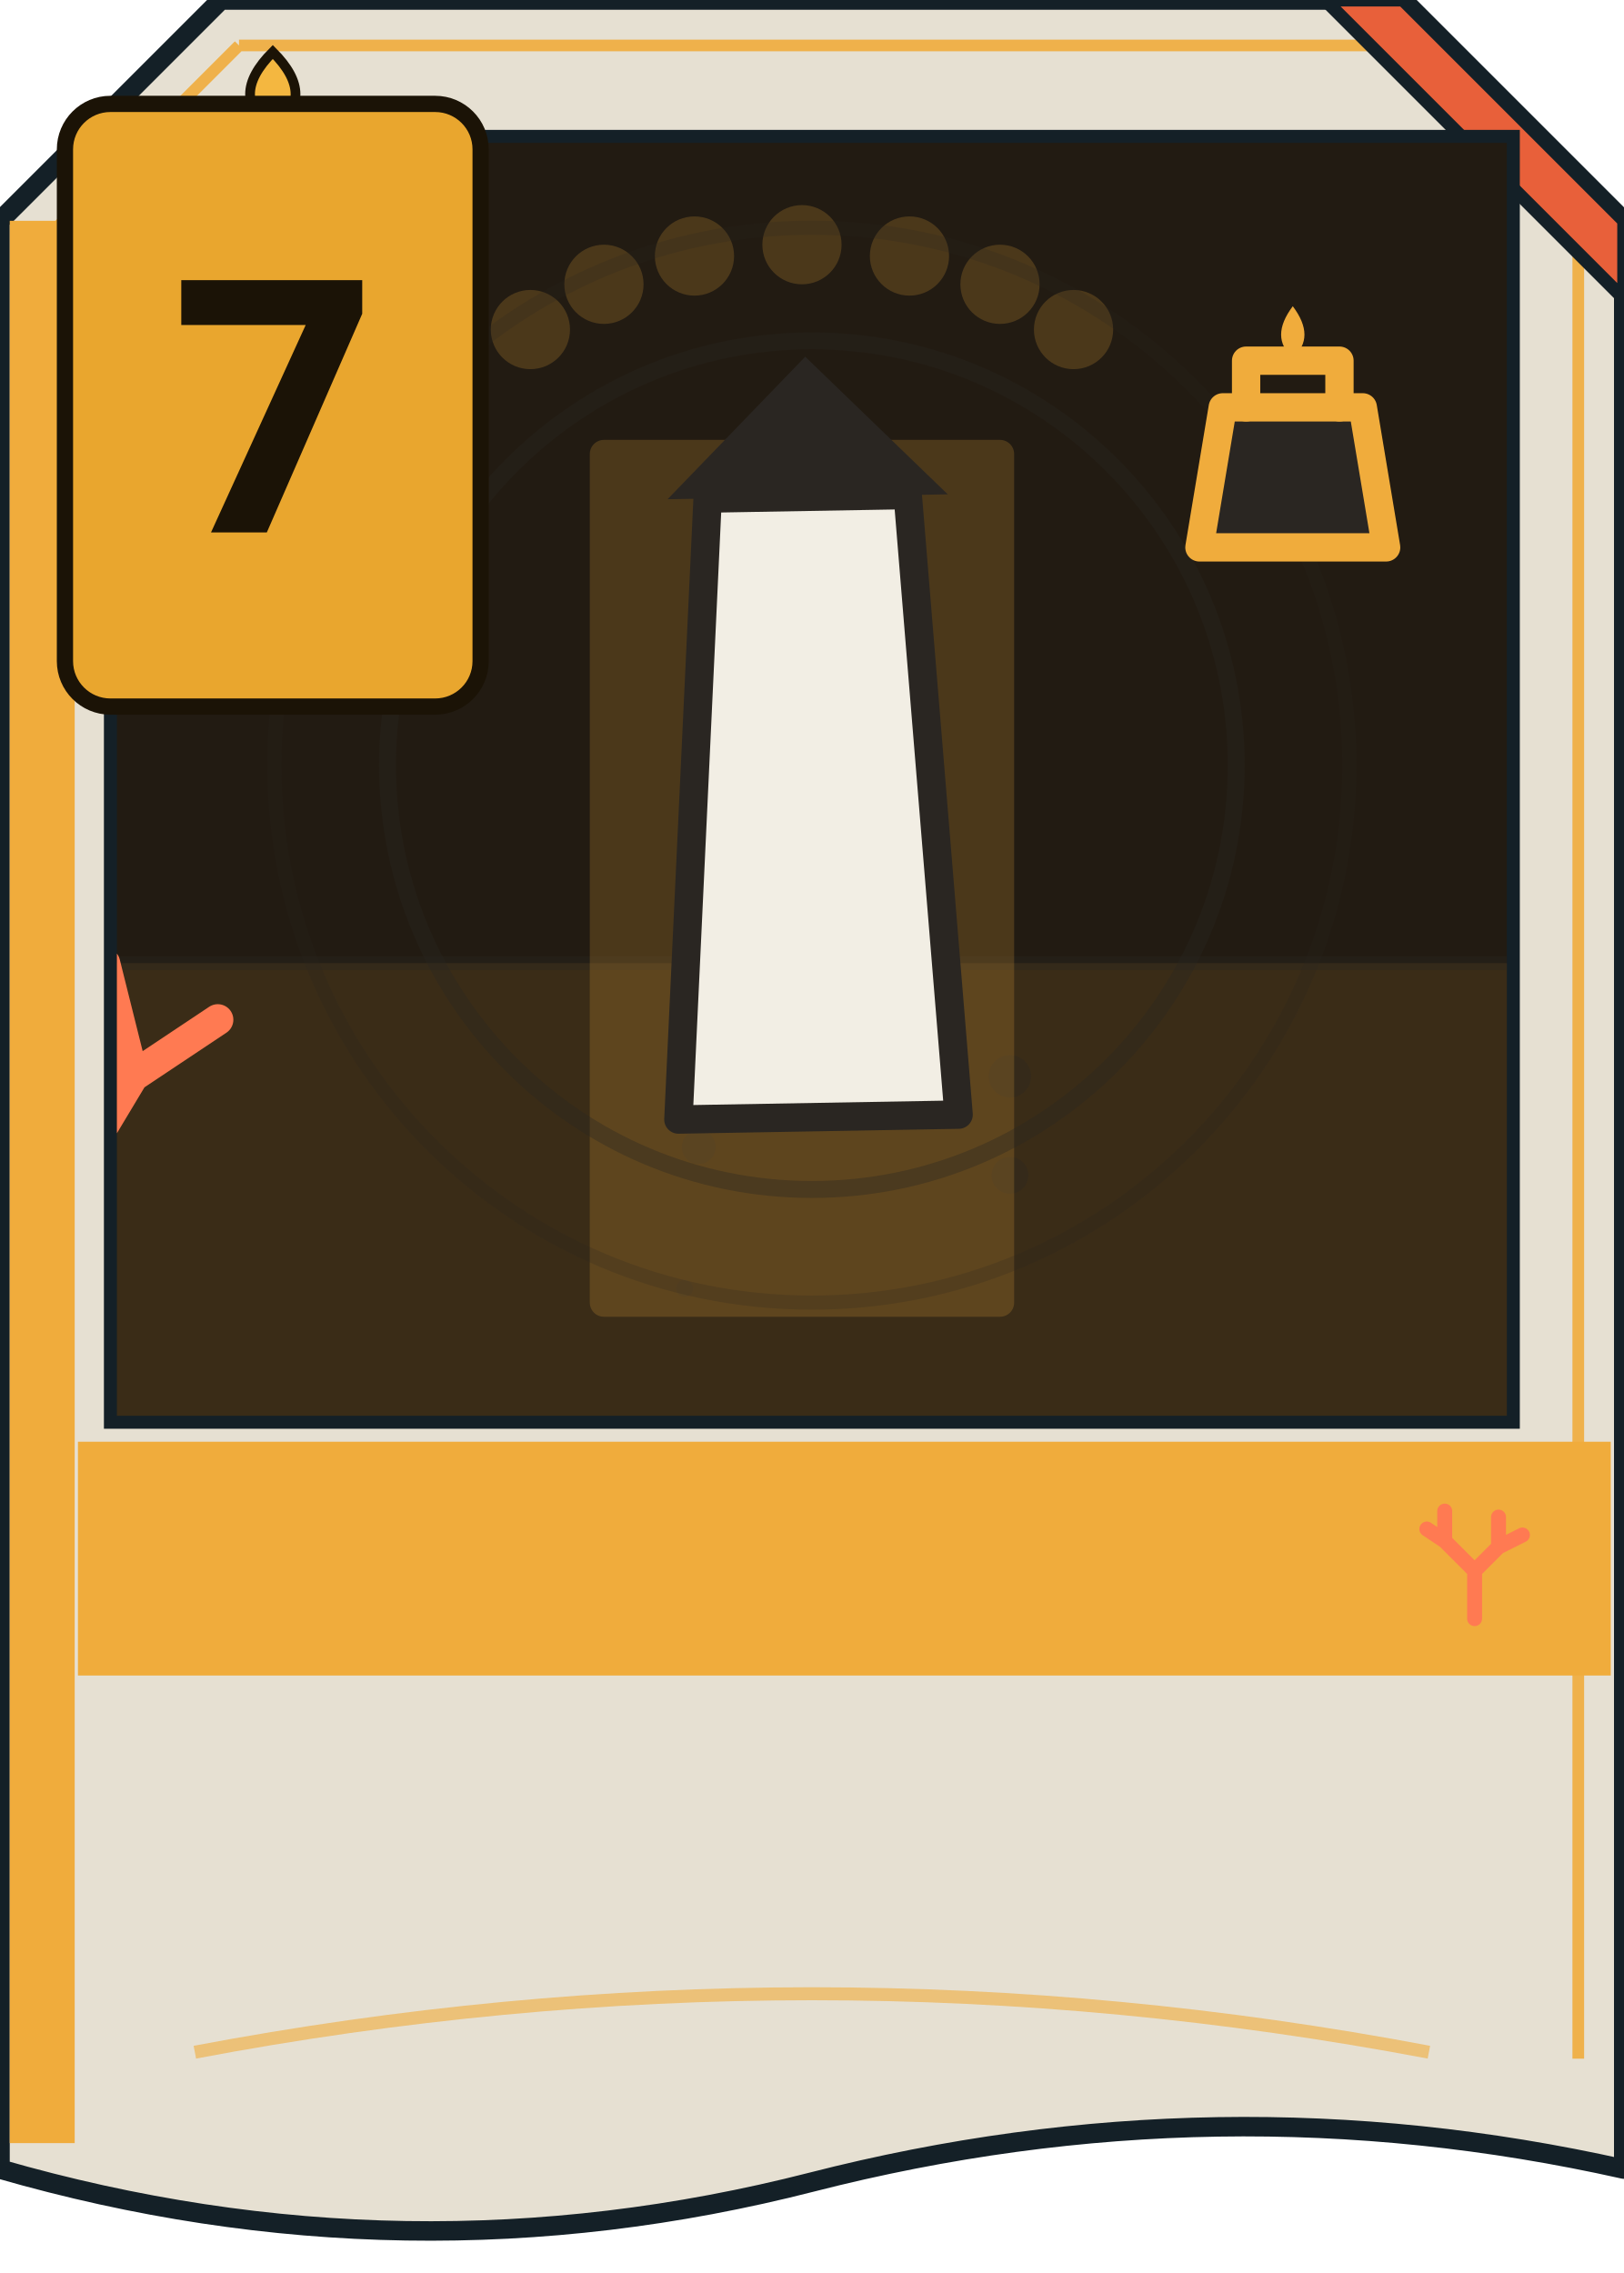
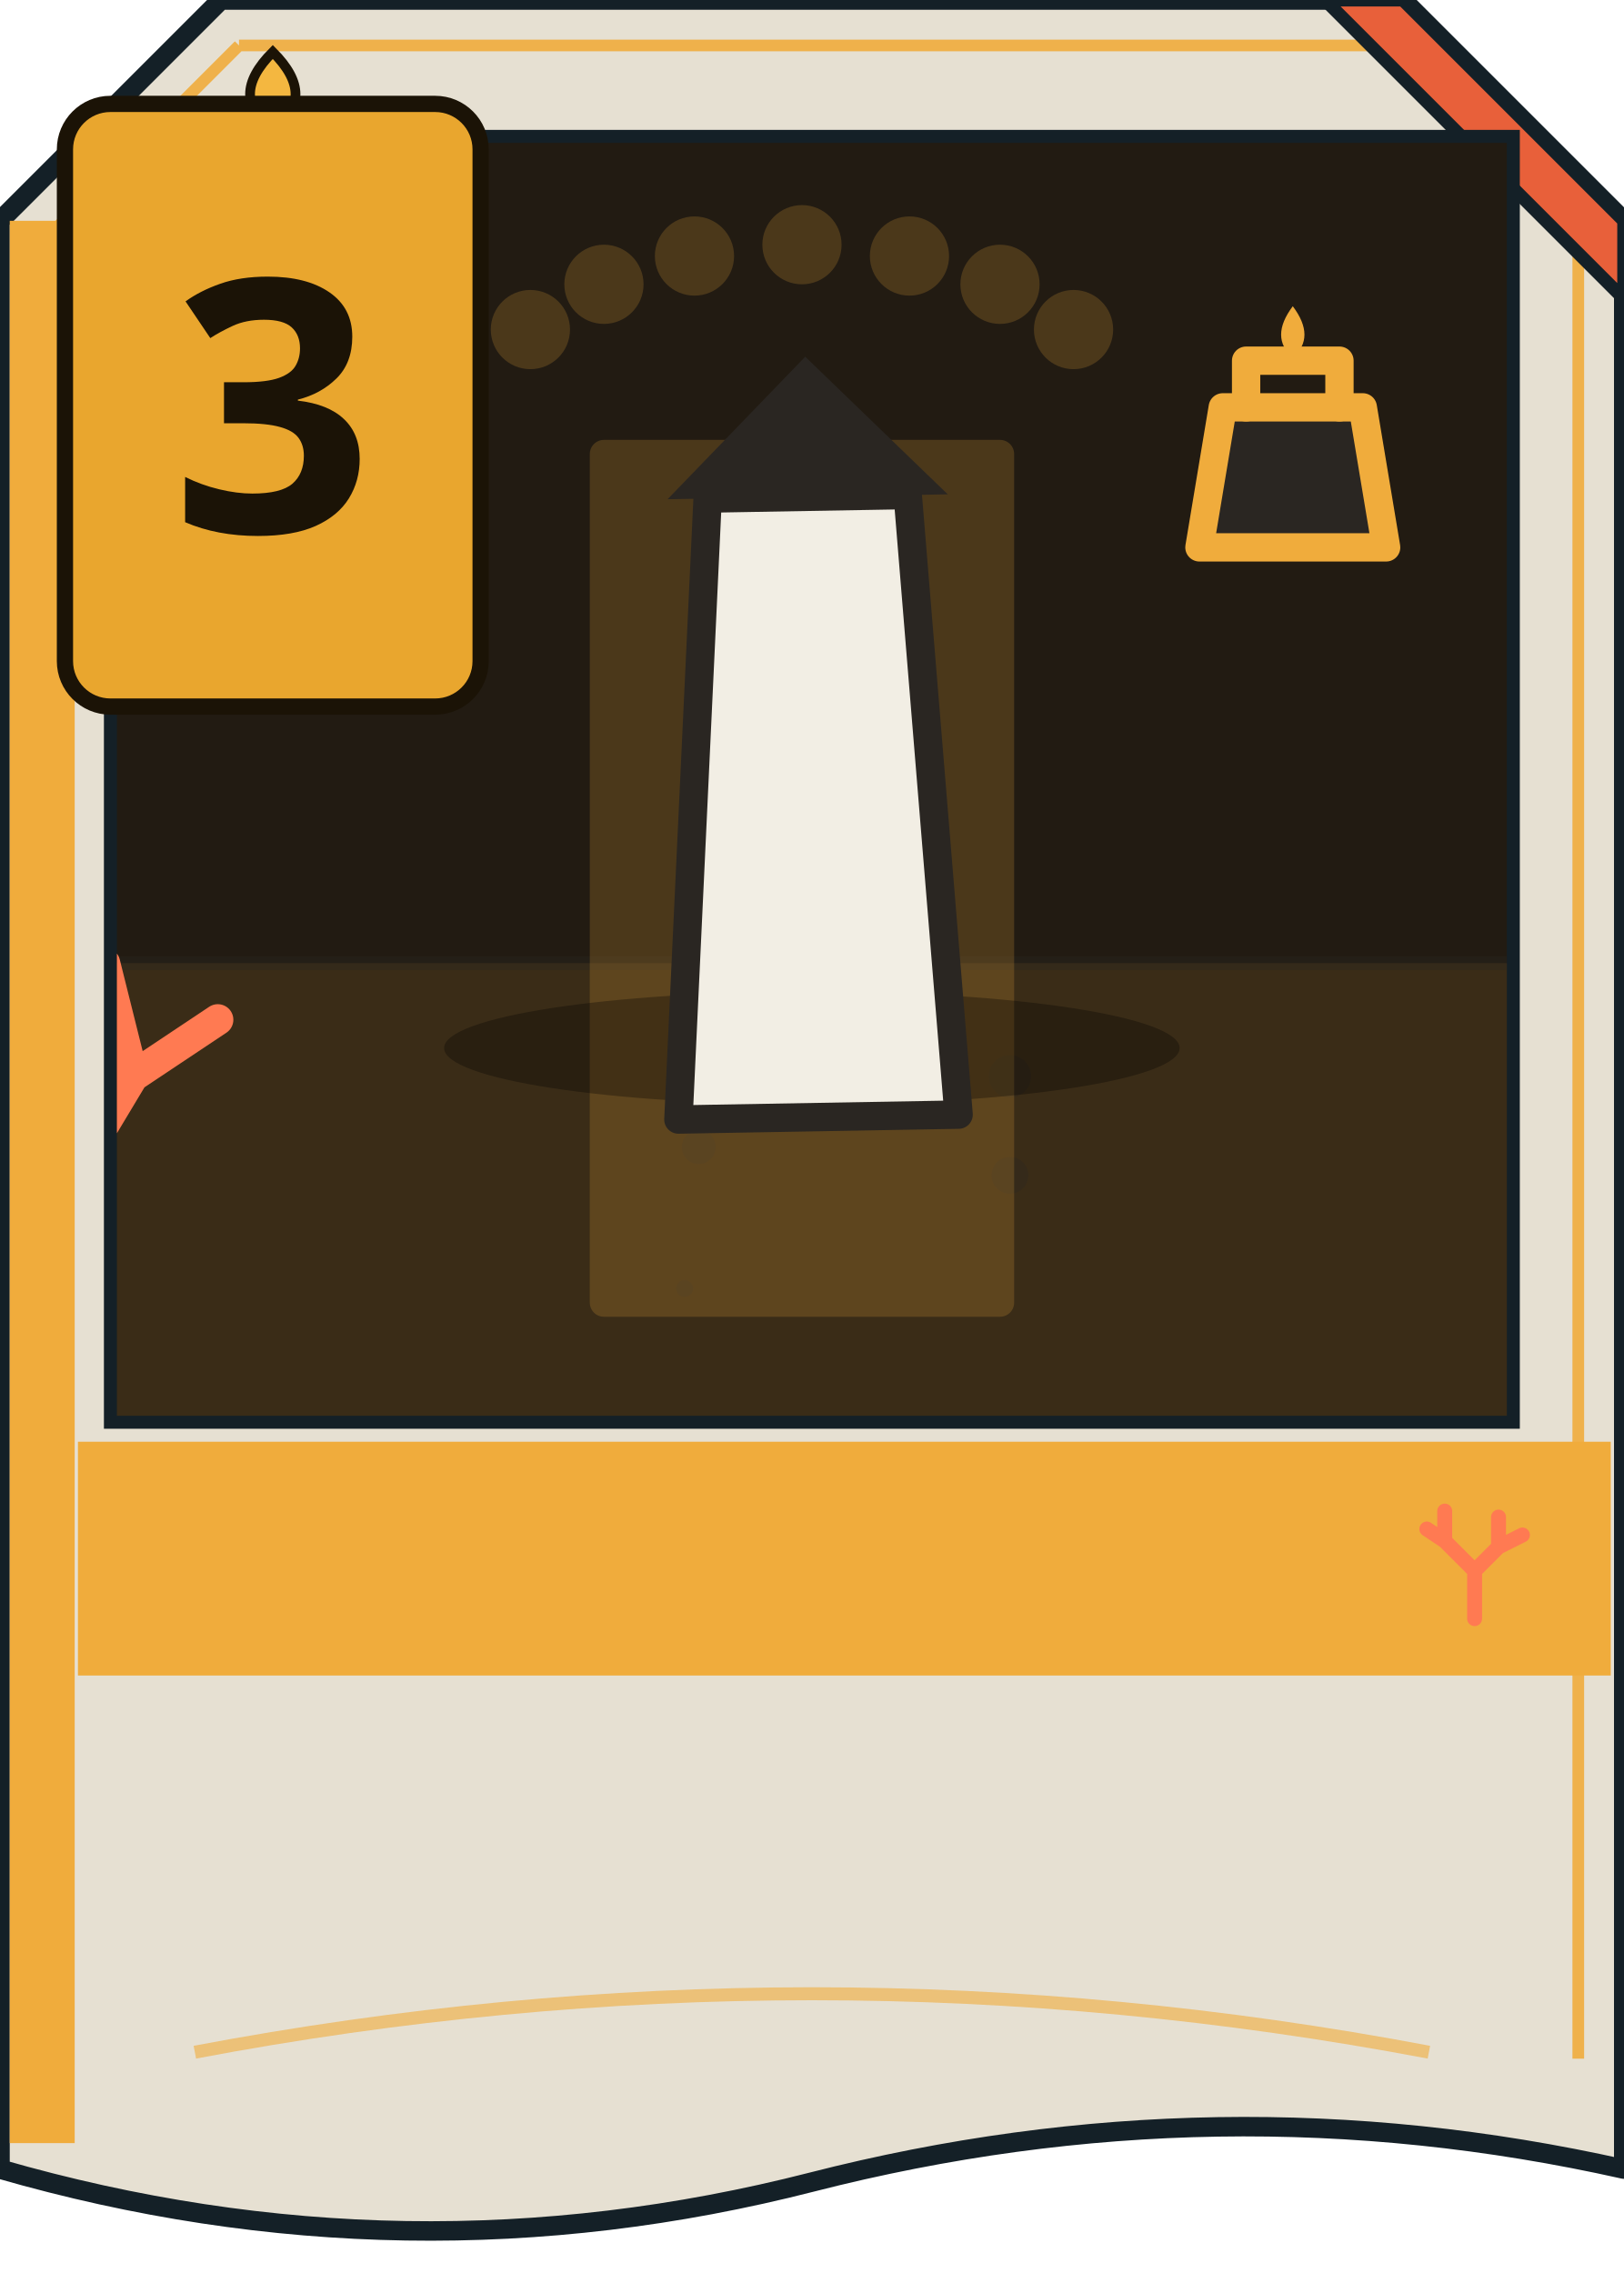
<svg xmlns="http://www.w3.org/2000/svg" viewBox="0 0 250 350" width="250" height="350">
  <path d="M34 0H216L250 34V334Q187.5 320 125 336T0 334V34Z" fill="#E6E0D2" stroke="#142027" stroke-width="3" stroke-linejoin="round" />
  <path d="M36.8 7H213.2L243 36.8V317M7 317V36.8L36.8 7" fill="none" stroke="#F0AC3C" stroke-opacity="0.9" stroke-width="1.8" />
  <rect x="1.5" y="34" width="10" height="296" fill="#F0AC3C" />
  <path d="M204 0H216L250 34V46Z" fill="#E8603A" stroke="#142027" stroke-width="2" />
  <rect x="16" y="20" width="218" height="200" fill="#142027" />
  <svg x="18" y="22" width="214" height="196" viewBox="0 0 120 90" preserveAspectRatio="xMidYMid slice" overflow="hidden">
    <rect width="120" height="90" fill="#221B12" />
    <path d="M0 58H120V90H0Z" fill="#F0AC3C" fill-opacity=".12" />
    <path d="M0 58H120" stroke="#2A2622" stroke-opacity=".35" stroke-width="1" />
    <circle cx="74" cy="73" r="1.3" fill="#2A2622" fill-opacity=".3" />
    <circle cx="53" cy="67" r="1.6" fill="#2A2622" fill-opacity=".3" />
    <circle cx="74" cy="66" r="1.5" fill="#2A2622" fill-opacity=".3" />
    <circle cx="51" cy="81" r="0.6" fill="#2A2622" fill-opacity=".3" />
    <circle cx="52" cy="71" r="1.2" fill="#2A2622" fill-opacity=".3" />
    <circle cx="56" cy="67" r="1.3" fill="#2A2622" fill-opacity=".3" />
    <g opacity=".2">
      <g transform="translate(59.3 44.0) rotate(0) scale(40.0)" stroke-width="0.050" stroke-linejoin="round" stroke-linecap="round">
        <path d="M-.35-.55H.35V.95H-.35Z" fill="#F0AC3C" stroke="#F0AC3C" />
        <g fill="#F0AC3C">
          <circle cx="-0.48" cy="-0.77" r=".07" />
          <circle cx="-0.35" cy="-0.85" r=".07" />
          <circle cx="-0.19" cy="-0.90" r=".07" />
          <circle cx="0.00" cy="-0.92" r=".07" />
          <circle cx="0.19" cy="-0.90" r=".07" />
          <circle cx="0.35" cy="-0.85" r=".07" />
          <circle cx="0.48" cy="-0.77" r=".07" />
        </g>
      </g>
    </g>
-     <circle cx="60" cy="44" r="30" fill="none" stroke="#2A2622" stroke-opacity=".35" stroke-width="1.2" />
-     <circle cx="60" cy="44" r="38" fill="none" stroke="#2A2622" stroke-opacity=".2" stroke-width="1" />
+     <ellipse cx="60" cy="64" rx="26" ry="4" fill="#000" fill-opacity=".3" />
    <g transform="translate(60.0 42.0) rotate(-1) scale(28.3)" stroke-width="0.071" stroke-linejoin="round" stroke-linecap="round">
      <path d="M-.35.95L-.25-.6H.25L.35.95Z" fill="#F2EEE4" stroke="#2A2622" />
      <path d="M-.35-.6H.35L0-.95Z" fill="#2A2622" />
    </g>
    <g transform="translate(94.0 22.0) rotate(0) scale(11.0)" stroke-width="0.182" stroke-linejoin="round" stroke-linecap="round">
      <path d="M-.45-.3H.45L.6.6H-.6Z" fill="#2A2622" stroke="#F0AC3C" />
      <path d="M-.3-.3V-.6H.3V-.3" fill="none" stroke="#F0AC3C" />
      <path d="M0-.95Q.15-.75 0-.62Q-.15-.75 0-.95Z" fill="#F0AC3C" />
    </g>
    <path d="M6 90V76L2 68M6 76L12 66L10 58M12 66L18 62" fill="none" stroke="#FF7A52" stroke-width="2.2" stroke-linecap="round" />
  </svg>
  <rect x="12" y="222" width="236" height="36" fill="#F0AC3C" />
  <g transform="translate(216 229) scale(.46)">
    <path d="M24 44V28M24 28L14 18V8M24 28L32 20L32 10M14 18L8 14M32 20L40 16" fill="none" stroke="#FF7A52" stroke-width="5" stroke-linecap="round" stroke-linejoin="round" />
  </g>
  <g transform="translate(10 16)">
    <path d="M32 -8Q39 -1 32 4Q25 -1 32 -8Z" fill="#F4B740" stroke="#1B1306" stroke-width="1.5" />
    <rect width="64" height="92.8" rx="7" fill="#E9A62E" stroke="#1B1306" stroke-width="2.5" />
-     <text x="32" y="65.984" text-anchor="middle" font-size="54.4" font-weight="800" fill="#1B1306" font-family="'Noto Sans KR','Malgun Gothic','Apple SD Gothic Neo',system-ui,sans-serif">7</text>
+     <text x="32" y="65.984" text-anchor="middle" font-size="54.4" font-weight="800" fill="#1B1306" font-family="'Noto Sans KR','Malgun Gothic','Apple SD Gothic Neo',system-ui,sans-serif">3</text>
  </g>
  <path d="M30 316Q125 298 220 316" fill="none" stroke="#F0AC3C" stroke-width="2" opacity=".6" />
</svg>
